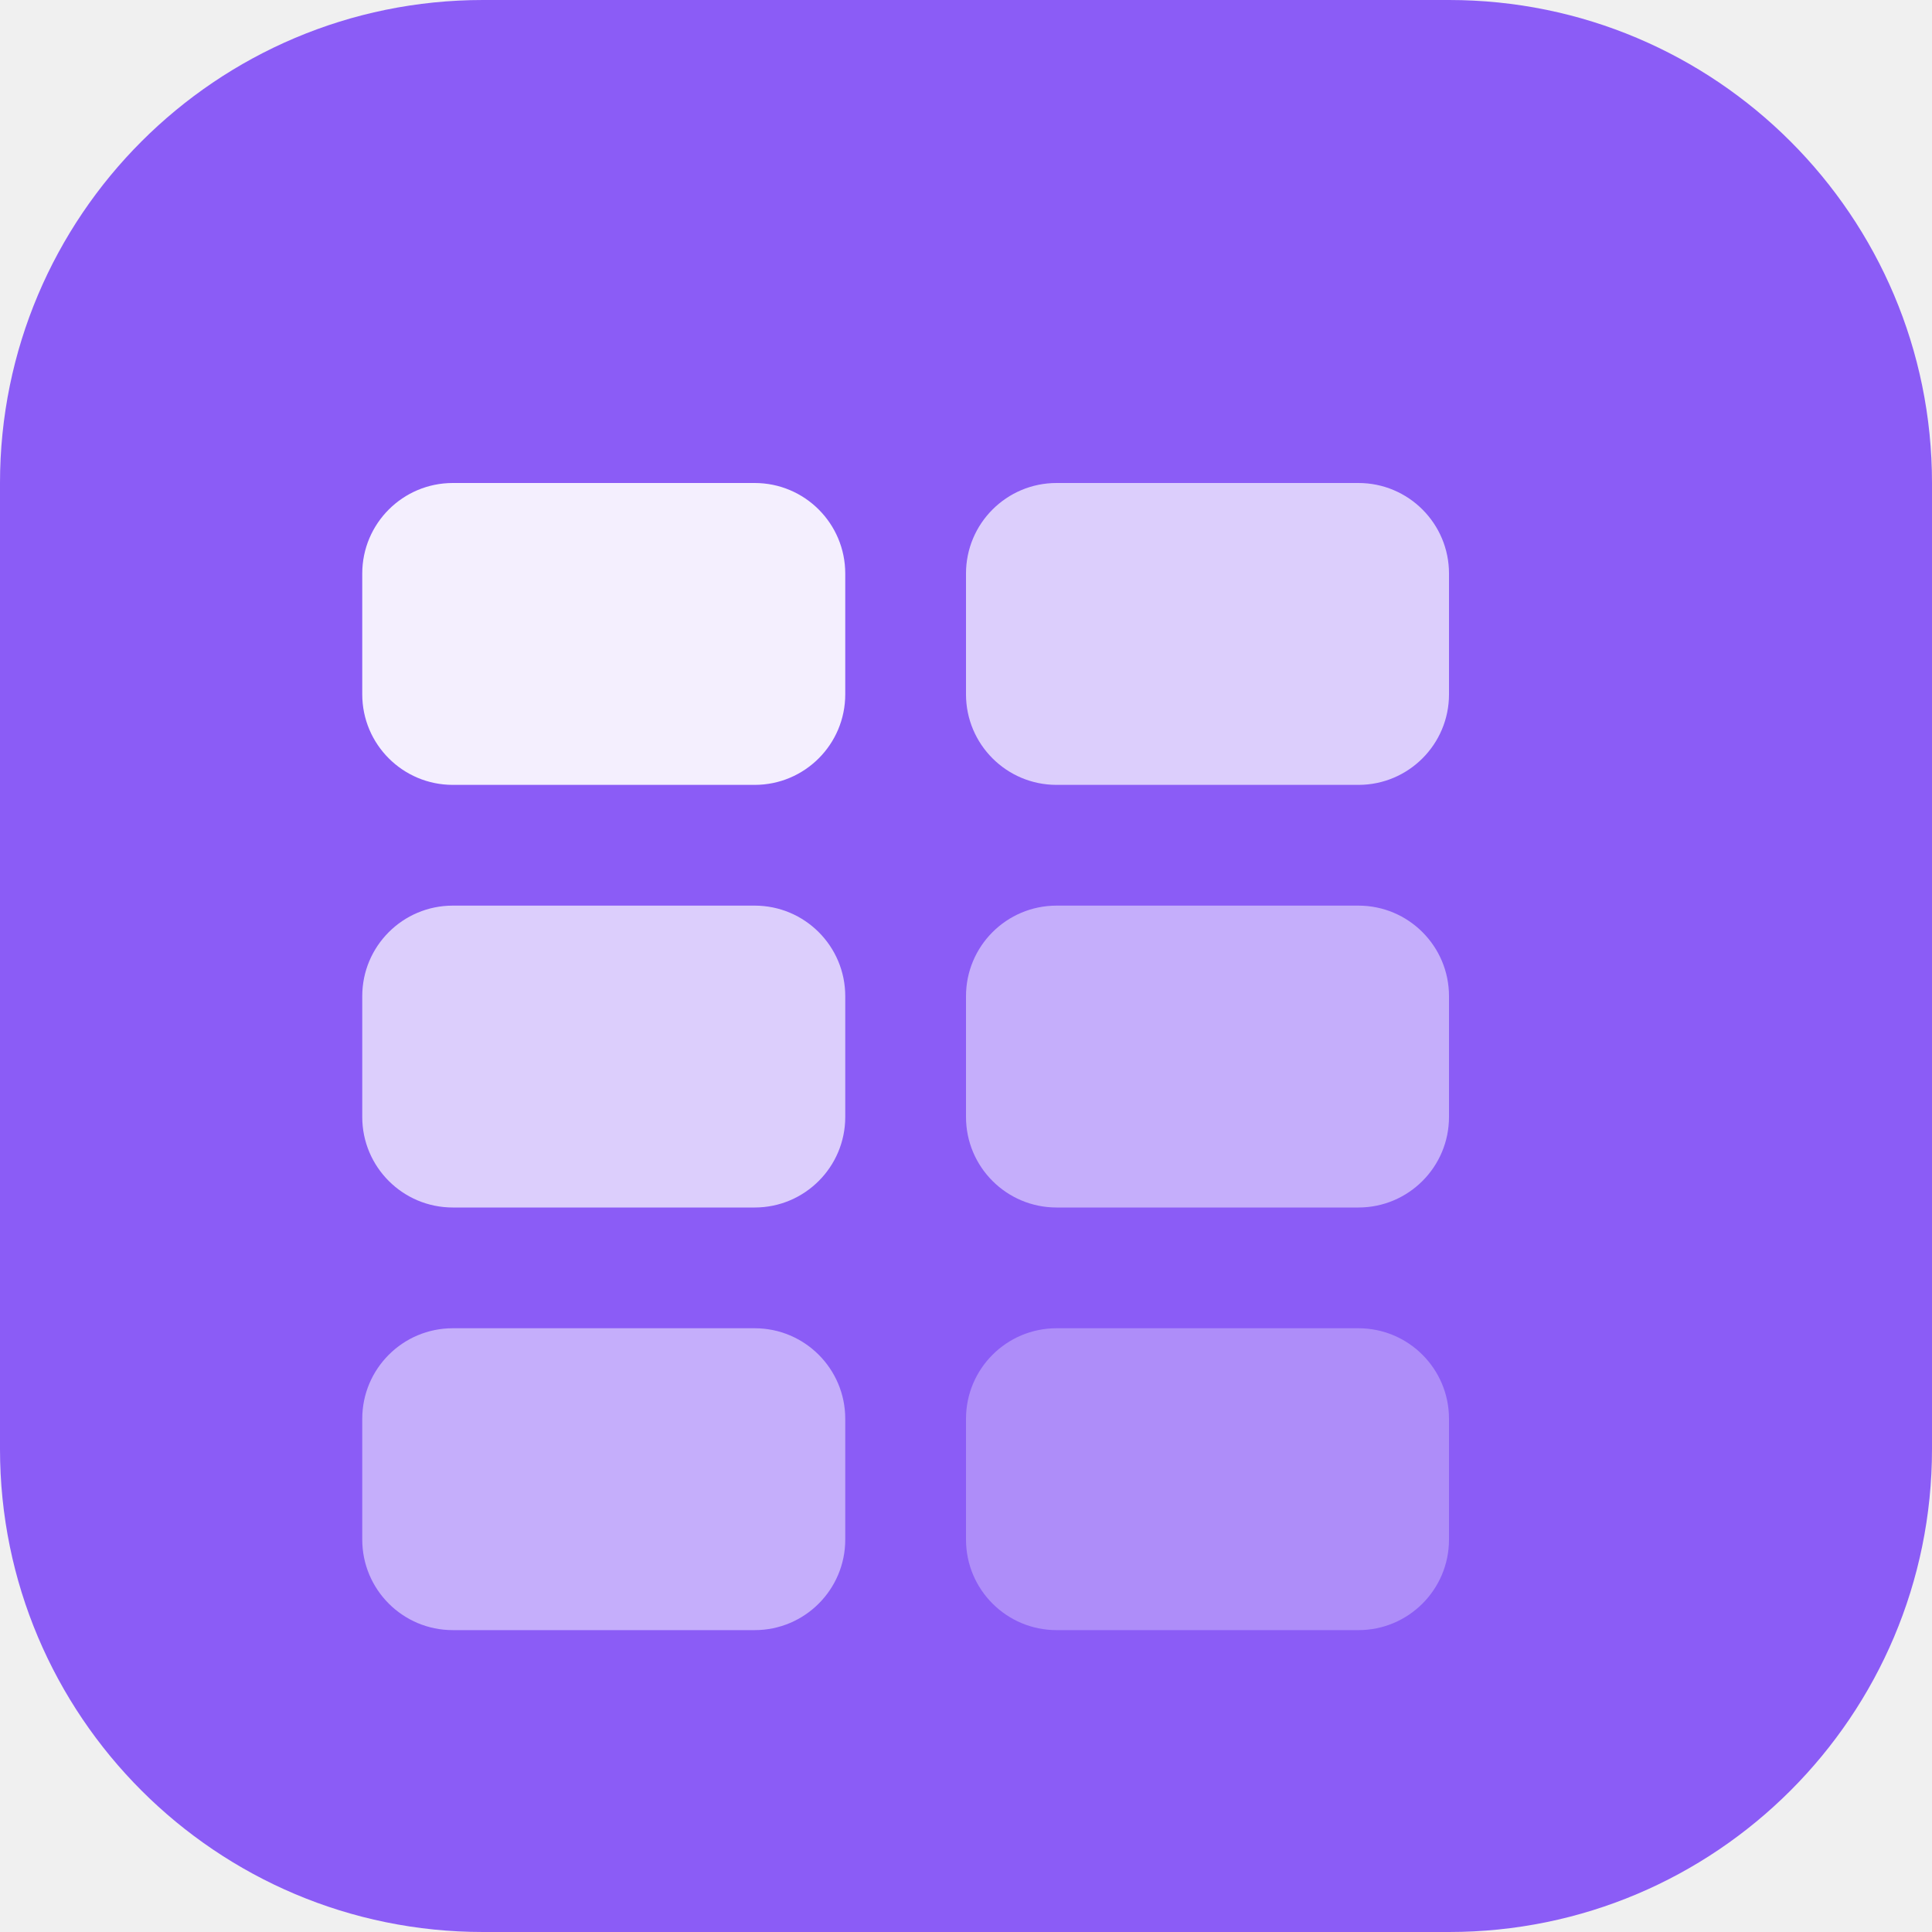
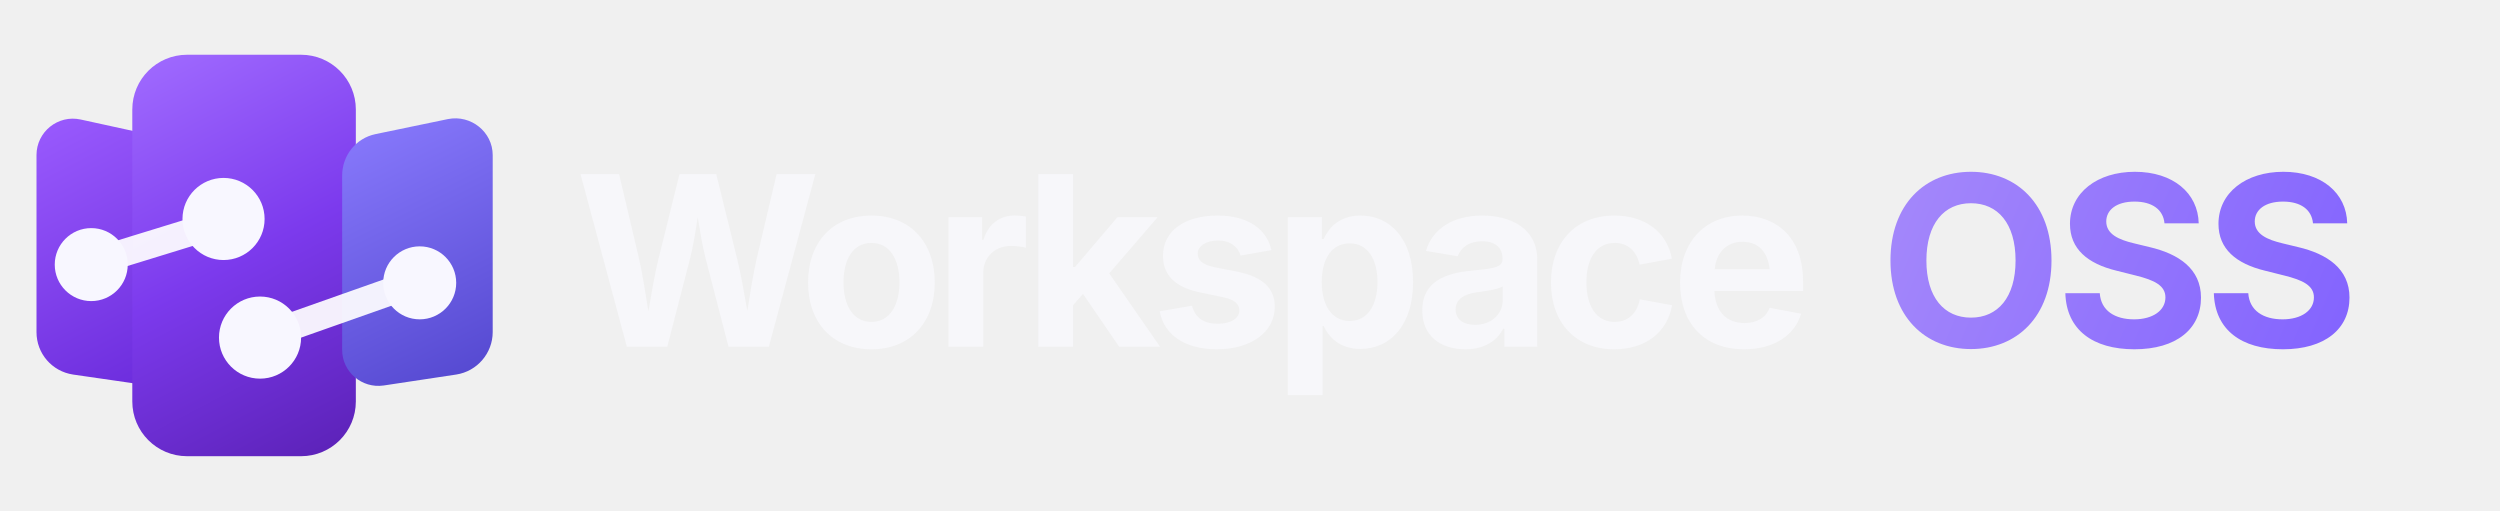
- <svg xmlns="http://www.w3.org/2000/svg" viewBox="0 0 64 64" fill="none">
-   <rect width="64" height="64" rx="16" fill="#8b5cf6" />
-   <rect x="12" y="16" width="16" height="10" rx="3" fill="white" opacity="0.9" />
-   <rect x="32" y="16" width="16" height="10" rx="3" fill="white" opacity="0.7" />
-   <rect x="12" y="30" width="16" height="10" rx="3" fill="white" opacity="0.7" />
-   <rect x="32" y="30" width="16" height="10" rx="3" fill="white" opacity="0.5" />
-   <rect x="12" y="44" width="16" height="10" rx="3" fill="white" opacity="0.5" />
-   <rect x="32" y="44" width="16" height="10" rx="3" fill="white" opacity="0.3" />
+ <svg xmlns="http://www.w3.org/2000/svg" viewBox="0 0 548 112" fill="none">
+   <defs>
+     <linearGradient id="panel-left" x1="8" y1="24" x2="41" y2="88" gradientUnits="userSpaceOnUse">
+       <stop stop-color="#9B5CFF" />
+       <stop offset="1" stop-color="#6727D9" />
+     </linearGradient>
+     <linearGradient id="panel-center" x1="31" y1="12" x2="77" y2="100" gradientUnits="userSpaceOnUse">
+       <stop stop-color="#A06BFF" />
+       <stop offset="0.5" stop-color="#7C3AED" />
+       <stop offset="1" stop-color="#5B21B6" />
+     </linearGradient>
+     <linearGradient id="panel-right" x1="74" y1="25" x2="105" y2="88" gradientUnits="userSpaceOnUse">
+       <stop stop-color="#8B7CFF" />
+       <stop offset="1" stop-color="#5145CD" />
+     </linearGradient>
+     <linearGradient id="oss" x1="410" y1="28" x2="536" y2="82" gradientUnits="userSpaceOnUse">
+       <stop stop-color="#A78BFA" />
+       <stop offset="1" stop-color="#7C5CFF" />
+     </linearGradient>
+   </defs>
+   <g aria-hidden="true">
+     <path d="M8 34C8 28.9 12.7 25.1 17.7 26.2L33.7 29.7C38 30.6 41 34.4 41 38.8V76.6C41 81.4 36.7 85.1 31.9 84.4L16 82.1C11.4 81.4 8 77.5 8 72.8V34Z" fill="url(#panel-left)" />
+     <rect x="29" y="12" width="49" height="88" rx="12" fill="url(#panel-center)" />
+     <path d="M75 38.5C75 34.1 78 30.3 82.3 29.4L98.2 26.1C103.2 25.1 108 28.9 108 34V72.8C108 77.4 104.6 81.4 100 82.1L84.1 84.5C79.3 85.2 75 81.5 75 76.7V38.5Z" fill="url(#panel-right)" />
+     <path d="M22 57L48 49" stroke="#FFFFFF" stroke-width="6" stroke-linecap="round" opacity="0.92" />
+     <path d="M57 74L91 62" stroke="#FFFFFF" stroke-width="6" stroke-linecap="round" opacity="0.92" />
+     <circle cx="20" cy="58" r="8" fill="#F8F7FF" />
+     <circle cx="49" cy="48" r="9" fill="#F8F7FF" />
+     <circle cx="57" cy="74" r="9" fill="#F8F7FF" />
+     <circle cx="92" cy="62" r="8" fill="#F8F7FF" />
+   </g>
+   <text x="126" y="76" fill="#F7F7FA" font-family="system-ui, -apple-system, BlinkMacSystemFont, 'Segoe UI', sans-serif" font-size="52" font-weight="700" letter-spacing="-2.3">Workspace</text>
+   <text x="412" y="76" fill="url(#oss)" font-family="system-ui, -apple-system, BlinkMacSystemFont, 'Segoe UI', sans-serif" font-size="52" font-weight="700" letter-spacing="-1.5">OSS</text>
</svg>
